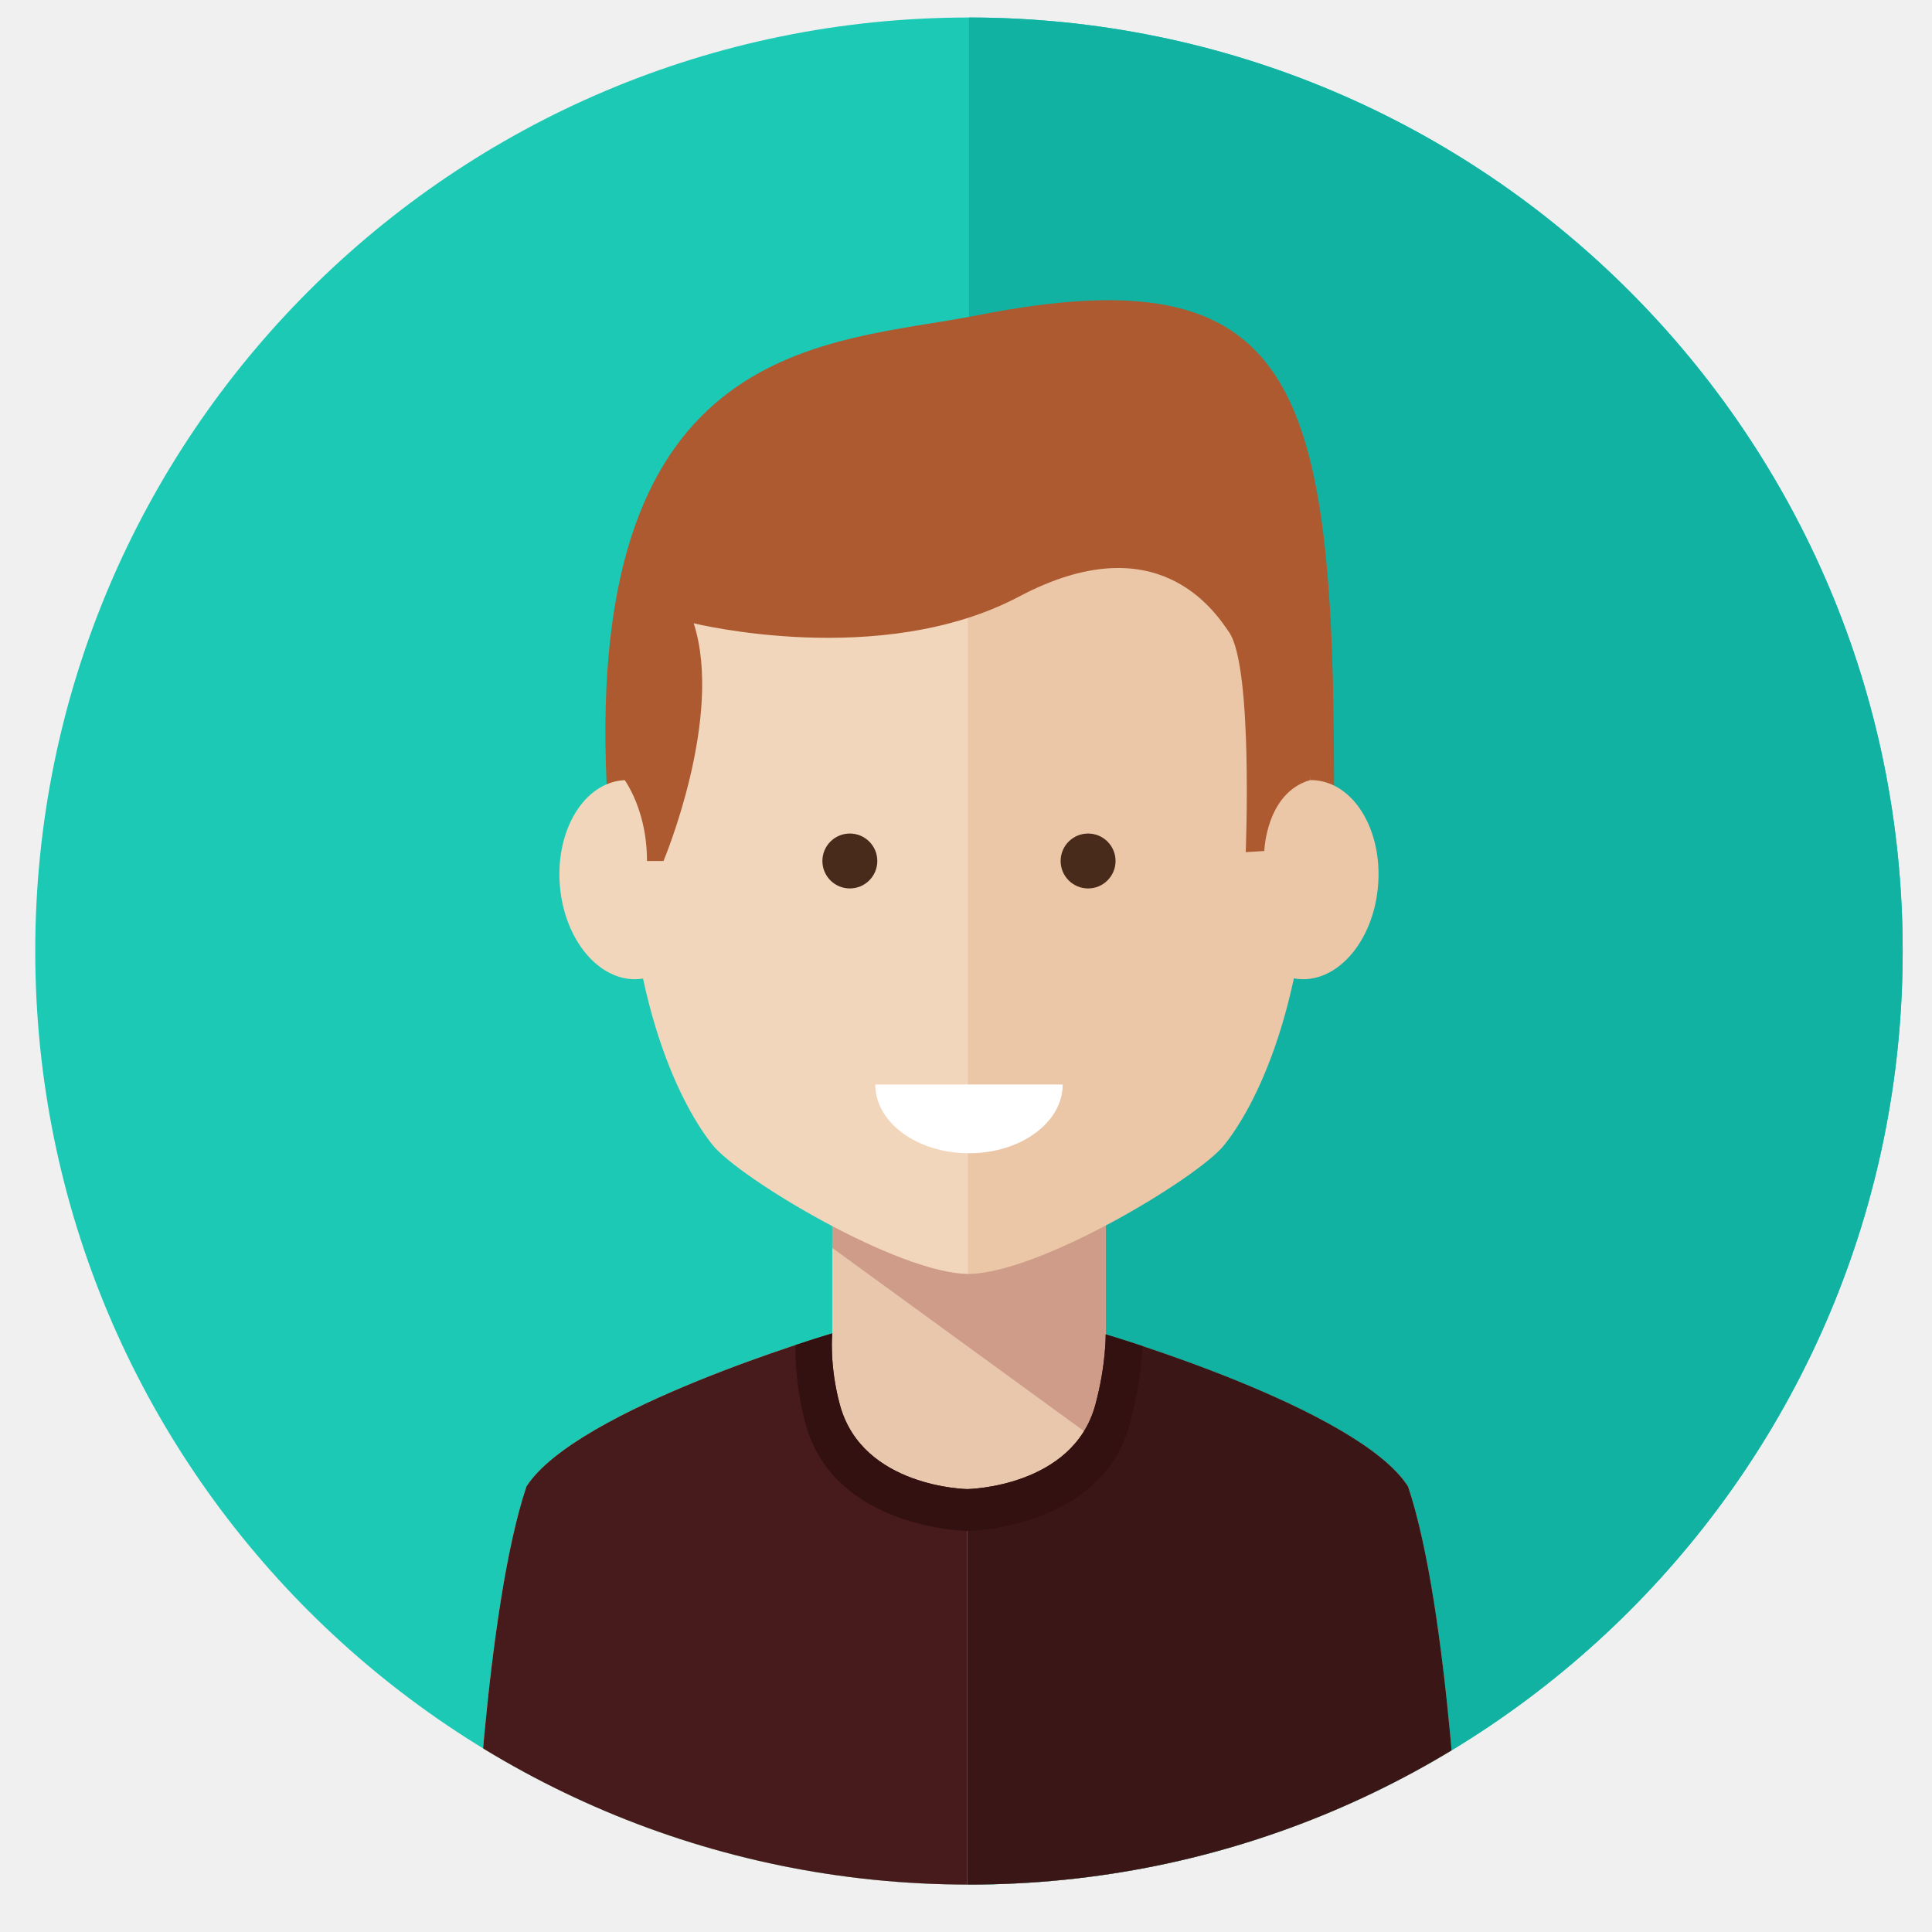
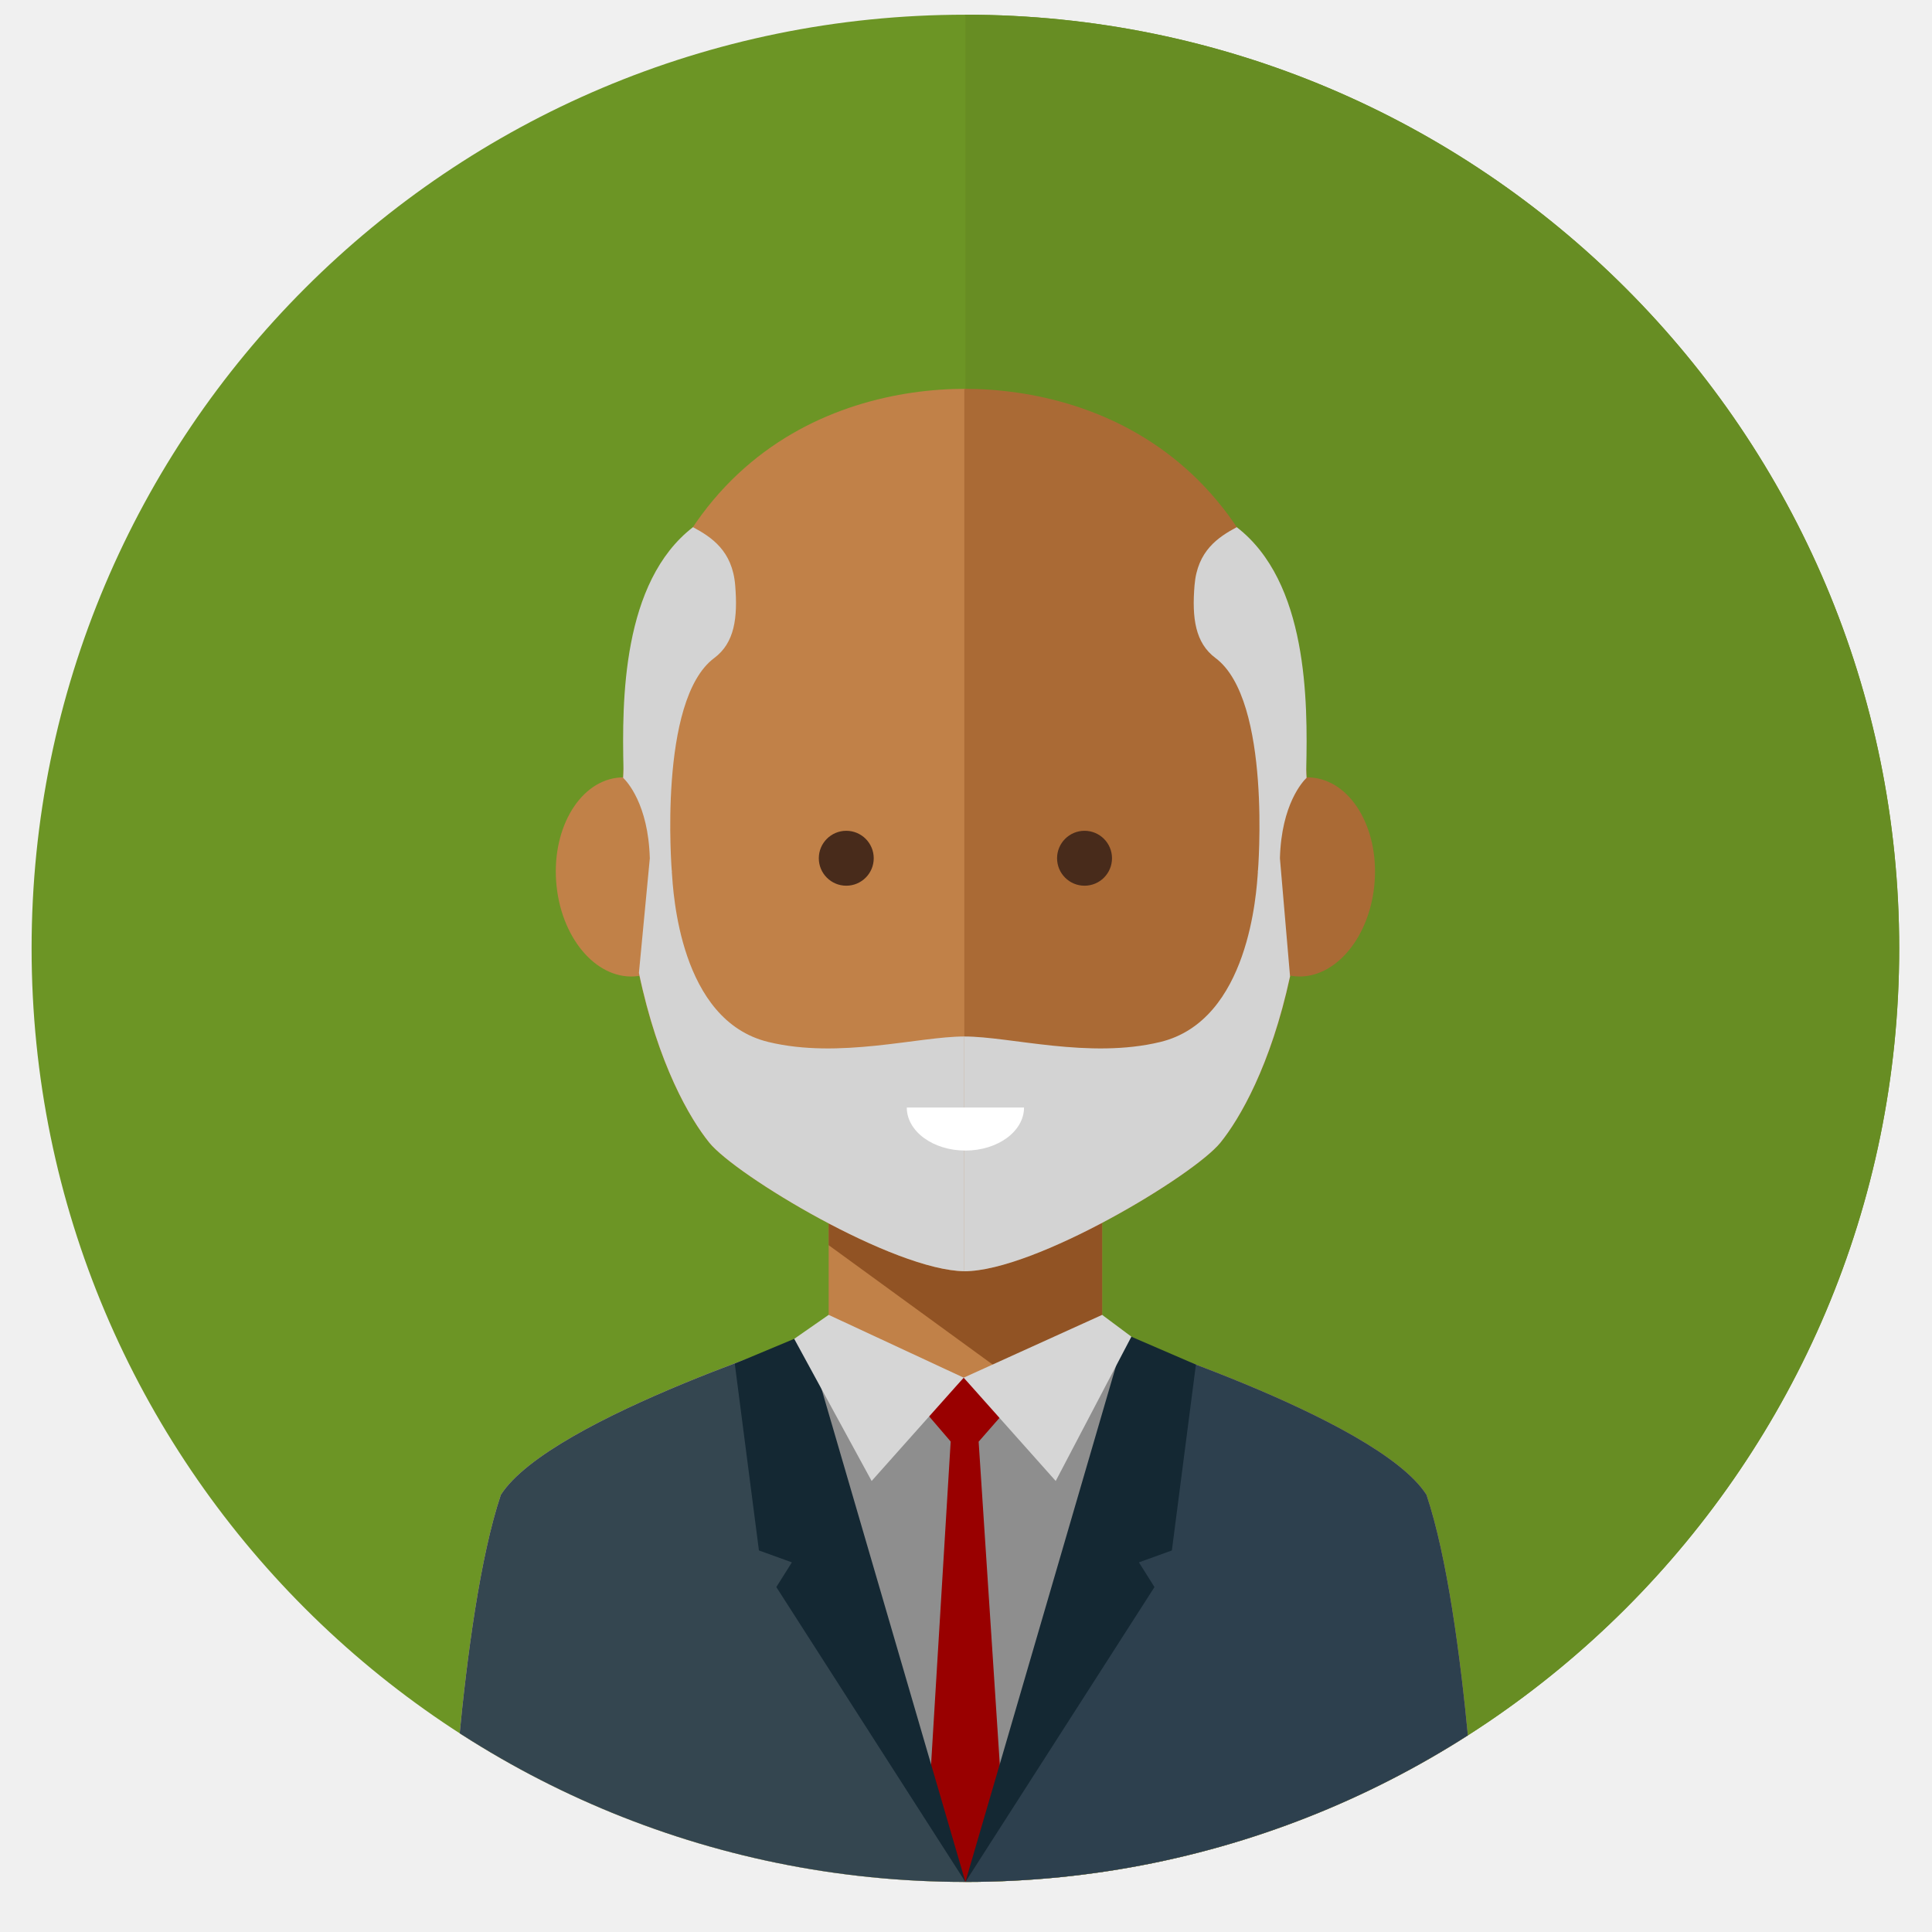
- <svg xmlns="http://www.w3.org/2000/svg" xmlns:xlink="http://www.w3.org/1999/xlink" width="255px" height="255px" viewBox="0 0 255 255" version="1.1">
+ <svg xmlns="http://www.w3.org/2000/svg" xmlns:xlink="http://www.w3.org/1999/xlink" width="256px" height="256px" viewBox="0 0 256 256" version="1.1">
  <defs>
-     <path id="path-1" d="M246.956,124.309 C246.956,56.26 191.782,1.094 123.717,1.094 C55.657,1.094 0.481,56.26 0.481,124.309 C0.481,192.36 55.657,247.525 123.717,247.525 C191.782,247.525 246.956,192.36 246.956,124.309" />
+     <path id="path-1" d="M247.753,123.775 C247.753,55.453 192.358,0.067 124.019,0.067 C55.685,0.067 0.288,55.453 0.288,123.775 C0.288,192.099 55.685,247.485 124.019,247.485 C192.358,247.485 247.753,192.099 247.753,123.775" />
  </defs>
  <g id="Smartphone" stroke="none" stroke-width="1" fill="none" fill-rule="evenodd">
-     <g id="avatars_profile" transform="translate(-621, 0)">
-       <g id="img_profile_avatar_03" transform="translate(624, 0.881356)">
-         <path d="M248.131,124.645 C248.131,56.595 192.955,1.43 124.892,1.43 C56.83,1.43 1.653,56.595 1.653,124.645 C1.653,192.695 56.83,247.859 124.892,247.859 C192.955,247.859 248.131,192.695 248.131,124.645" id="Fill-86" fill="#1BC9B4" />
-         <path d="M248.131,124.645 C248.131,56.595 192.955,1.43 124.892,1.43 L124.892,247.859 C192.955,247.859 248.131,192.695 248.131,124.645" id="Fill-87" fill="#12B2A3" />
-         <g id="Group-105" transform="translate(1.173066, 0.334523)">
+     <g id="avatars_profile" transform="translate(-3438, 0)">
+       <g id="img_profile_avatar_12" transform="translate(3441, 1.881356)">
+         <path d="M248.654,123.778 C248.654,55.454 193.257,0.067 124.921,0.067 C56.585,0.067 1.187,55.454 1.187,123.778 C1.187,192.101 56.585,247.485 124.921,247.485 C193.257,247.485 248.654,192.101 248.654,123.778" id="Fill-257" fill="#6C9525" />
+         <path d="M248.654,123.778 C248.654,55.454 193.257,0.067 124.921,0.067 L124.921,247.485 C193.257,247.485 248.654,192.101 248.654,123.778" id="Fill-258" fill="#678D23" />
+         <g id="Group-283" transform="translate(0.899843, 0)">
          <mask id="mask-2" fill="white">
            <use xlink:href="#path-1" />
          </mask>
-           <g id="Clip-89" />
-           <path d="M141.766,196.493 L123.491,247.744 L105.674,196.493 L105.674,156.926 L141.766,156.926 L141.766,196.493" id="Fill-88" fill="#E9C7AC" mask="url(#mask-2)" />
-           <path d="M141.766,189.761 L105.674,163.487 L105.674,156.926 L141.766,156.926 L141.766,189.761" id="Fill-90" fill="#CE9C88" mask="url(#mask-2)" />
-           <path d="M123.491,247.744 L123.491,198.459 C123.491,198.459 110.026,195.12 107.06,184.216 C105.633,178.976 105.674,174.772 105.674,174.772 C105.674,174.772 71.884,184.712 65.312,194.981 C59.844,211.259 58.343,247.744 58.343,247.744 L123.491,247.744" id="Fill-91" fill="#E9C7AC" mask="url(#mask-2)" />
-           <path d="M123.491,247.744 L123.491,198.459 C123.491,198.459 137.728,195.357 140.697,184.454 C142.122,179.214 141.309,174.772 141.309,174.772 C141.309,174.772 175.099,184.712 181.671,194.981 C187.14,211.259 188.64,247.744 188.64,247.744 L123.491,247.744" id="Fill-92" fill="#CE9C88" mask="url(#mask-2)" />
-           <path d="M123.491,247.744 L123.491,195.326 C123.491,195.326 109.652,195.12 106.686,184.216 C105.259,178.976 105.674,174.772 105.674,174.772 C105.674,174.772 71.884,184.712 65.312,194.981 C59.844,211.259 58.343,247.744 58.343,247.744 L123.491,247.744" id="Fill-93" fill="#471B1B" mask="url(#mask-2)" />
-           <path d="M123.491,247.744 L123.491,195.326 C123.491,195.326 137.426,195.12 140.395,184.216 C141.821,178.976 141.766,174.909 141.766,174.909 C141.766,174.909 175.099,184.712 181.671,194.981 C187.14,211.259 188.64,247.744 188.64,247.744 L123.491,247.744" id="Fill-94" fill="#3A1616" mask="url(#mask-2)" />
-           <path d="M100.814,176.313 C100.785,178.362 100.938,182.257 102.165,186.759 C105.93,200.595 123.491,200.855 123.491,200.855 C123.491,200.855 141.173,200.595 144.944,186.759 C146.165,182.264 146.527,178.456 146.634,176.454 C143.666,175.468 141.766,174.909 141.766,174.909 C141.766,174.909 141.821,178.976 140.395,184.216 C137.426,195.12 123.491,195.326 123.491,195.326 C123.491,195.326 109.652,195.12 106.686,184.216 C105.259,178.976 105.674,174.772 105.674,174.772 C105.674,174.772 103.777,175.332 100.814,176.313" id="Fill-95" fill="#331111" mask="url(#mask-2)" />
-           <path d="M171.906,102.482 C171.906,49.339 167.037,32.065 124.809,40.4 C105.327,44.245 73.157,43.057 75.896,102.303 C77.185,130.17 94.926,133.676 123.719,133.676 C152.514,133.676 171.906,130.378 171.906,102.482" id="Fill-96" fill="#AD5A31" mask="url(#mask-2)" />
-           <path d="M123.719,50.469 C106.196,50.469 78.484,60.121 78.484,105.345 C78.484,131.457 86.088,145.219 89.918,149.951 C93.444,154.305 114.427,166.929 123.719,166.929 L123.719,50.469" id="Fill-97" fill="#F1D6BB" mask="url(#mask-2)" />
-           <path d="M69.766,116.13 C68.993,108.903 72.548,102.492 77.702,101.805 C82.861,101.121 87.666,106.424 88.439,113.65 C89.213,120.872 85.656,127.285 80.502,127.971 C75.345,128.655 70.54,123.352 69.766,116.13" id="Fill-98" fill="#F1D6BB" mask="url(#mask-2)" />
-           <path d="M123.577,50.469 C141.1,50.469 168.812,60.121 168.812,105.345 C168.812,131.457 161.207,145.219 157.377,149.951 C153.855,154.305 132.869,166.929 123.577,166.929 L123.577,50.469" id="Fill-99" fill="#EBC7A7" mask="url(#mask-2)" />
-           <path d="M177.672,116.13 C178.446,108.903 174.89,102.492 169.737,101.805 C164.578,101.121 159.773,106.424 158.999,113.65 C158.226,120.872 161.781,127.285 166.937,127.971 C172.094,128.655 176.899,123.352 177.672,116.13" id="Fill-100" fill="#EBC7A7" mask="url(#mask-2)" />
-           <path d="M123.719,151 C130.551,151 136.088,146.939 136.088,141.924 L111.351,141.924 C111.351,146.939 116.887,151 123.719,151" id="Fill-101" fill="#FFFFFF" mask="url(#mask-2)" />
-           <path d="M143.066,112.424 C143.066,114.426 141.444,116.048 139.441,116.048 C137.439,116.048 135.817,114.426 135.817,112.424 C135.817,110.422 137.439,108.8 139.441,108.8 C141.444,108.8 143.066,110.422 143.066,112.424" id="Fill-102" fill="#482B1B" mask="url(#mask-2)" />
-           <path d="M111.621,112.424 C111.621,114.426 109.999,116.048 107.996,116.048 C105.994,116.048 104.372,114.426 104.372,112.424 C104.372,110.422 105.994,108.8 107.996,108.8 C109.999,108.8 111.621,110.422 111.621,112.424" id="Fill-103" fill="#482B1B" mask="url(#mask-2)" />
-           <path d="M81.22,112.424 L83.402,112.424 C83.402,112.424 91.379,93.47 87.39,81.049 C87.39,81.049 112.085,87.183 130.338,77.52 C148.59,67.86 156.196,79.508 158.062,82.246 C161.229,86.892 160.247,111.258 160.247,111.258 L162.701,111.104 C162.701,111.104 162.921,103.435 168.751,101.747 C168.751,101.747 175.101,45.316 123.577,45.316 C72.052,45.316 77.727,100.983 77.727,100.983 C77.727,100.983 81.22,105.002 81.22,112.424" id="Fill-104" fill="#AD5A31" mask="url(#mask-2)" />
+           <g id="Clip-260" />
+           <path d="M142.14,196.249 L123.792,247.705 L105.903,196.249 L105.903,156.523 L142.14,156.523 L142.14,196.249" id="Fill-259" fill="#C18148" mask="url(#mask-2)" />
+           <path d="M142.14,189.491 L105.903,163.112 L105.903,156.523 L142.14,156.523 L142.14,189.491" id="Fill-261" fill="#915324" mask="url(#mask-2)" />
+           <path d="M123.792,247.705 L123.792,198.222 C123.792,198.222 110.273,194.872 107.295,183.924 C105.862,178.663 105.903,174.441 105.903,174.441 C105.903,174.441 69.066,185.878 62.467,196.186 C56.978,212.529 55.471,249.161 55.471,249.161 L123.792,247.705" id="Fill-262" fill="#E9C7AC" mask="url(#mask-2)" />
+           <path d="M123.792,247.705 L123.792,198.222 C123.792,198.222 137.308,194.872 140.291,183.924 C141.722,178.663 141.681,174.441 141.681,174.441 C141.681,174.441 178.518,185.878 185.117,196.186 C190.608,212.529 192.114,249.161 192.114,249.161 L123.792,247.705" id="Fill-263" fill="#CE9C88" mask="url(#mask-2)" />
+           <path d="M123.792,247.705 L123.792,198.222 C123.792,198.222 110.273,194.872 107.295,183.924 C105.862,178.663 105.903,174.441 105.903,174.441 C105.903,174.441 69.066,185.878 62.467,196.186 C56.978,212.529 55.471,249.161 55.471,249.161 L123.792,247.705" id="Fill-264" fill="#344650" mask="url(#mask-2)" />
+           <path d="M123.792,247.705 L123.792,198.222 C123.792,198.222 137.308,194.872 140.291,183.924 C141.722,178.663 141.681,174.441 141.681,174.441 C141.681,174.441 178.518,185.878 185.117,196.186 C190.608,212.529 192.114,249.161 192.114,249.161 L123.792,247.705" id="Fill-265" fill="#2D404E" mask="url(#mask-2)" />
+           <path d="M146.488,175.963 L123.792,180.667 L101.096,175.963 L124.019,247.485 L146.488,175.963" id="Fill-266" fill="#8E8E8E" mask="url(#mask-2)" />
+           <path d="M128.937,185.534 L123.792,180.667 L118.988,185.534 L122.069,189.127 L119.049,238.917 L124.021,247.485 L129.057,239.22 L125.776,189.149 L128.937,185.534" id="Fill-267" fill="#990000" mask="url(#mask-2)" />
+           <path d="M145.206,174.895 L124.021,247.485 L149.074,208.413 L147.012,205.139 L151.379,203.561 L154.564,178.934 L145.206,174.895" id="Fill-268" fill="#142833" mask="url(#mask-2)" />
+           <path d="M102.837,174.895 L124.021,247.485 L98.968,208.413 L101.029,205.139 L96.662,203.561 L93.462,178.814 L102.837,174.895" id="Fill-269" fill="#142833" mask="url(#mask-2)" />
+           <path d="M111.596,194.357 L123.792,180.667 L105.903,172.345 L101.336,175.522 L111.596,194.357" id="Fill-270" fill="#D6D6D6" mask="url(#mask-2)" />
+           <path d="M135.988,194.357 L123.792,180.667 L142.14,172.345 L146.017,175.234 L135.988,194.357" id="Fill-271" fill="#D6D6D6" mask="url(#mask-2)" />
+           <path d="M124.021,49.64 C106.428,49.64 78.604,59.33 78.604,104.735 C78.604,130.953 86.239,144.769 90.084,149.521 C93.624,153.892 114.691,166.566 124.021,166.566 L124.021,49.64" id="Fill-272" fill="#C18148" mask="url(#mask-2)" />
+           <path d="M69.852,115.563 C69.075,108.308 72.644,101.871 77.819,101.182 C82.999,100.494 87.823,105.818 88.599,113.073 C89.376,120.325 85.805,126.763 80.63,127.451 C75.452,128.138 70.628,122.816 69.852,115.563" id="Fill-273" fill="#C18148" mask="url(#mask-2)" />
+           <path d="M123.878,49.64 C141.472,49.64 169.295,59.33 169.295,104.735 C169.295,130.953 161.66,144.769 157.814,149.521 C154.278,153.892 133.208,166.566 123.878,166.566 L123.878,49.64" id="Fill-274" fill="#AA6A35" mask="url(#mask-2)" />
+           <path d="M178.191,115.563 C178.968,108.308 175.397,101.871 170.224,101.182 C165.044,100.494 160.22,105.818 159.443,113.073 C158.667,120.325 162.236,126.763 167.413,127.451 C172.59,128.138 177.415,122.816 178.191,115.563" id="Fill-275" fill="#AA6A35" mask="url(#mask-2)" />
+           <path d="M157.814,149.521 C160.338,146.404 164.479,139.352 167.038,127.49 L165.696,111.842 C165.04,110.987 162.897,111.947 162.779,113.62 C162.593,116.295 161.622,133.335 149.844,136.187 C140.408,138.47 130.01,135.459 123.878,135.459 L123.878,166.566 C133.208,166.566 154.278,153.892 157.814,149.521" id="Fill-276" fill="#D3D3D3" mask="url(#mask-2)" />
+           <path d="M143.446,111.842 C143.446,113.852 141.817,115.48 139.806,115.48 C137.796,115.48 136.167,113.852 136.167,111.842 C136.167,109.833 137.796,108.203 139.806,108.203 C141.817,108.203 143.446,109.833 143.446,111.842" id="Fill-277" fill="#482B1B" mask="url(#mask-2)" />
+           <path d="M111.874,111.842 C111.874,113.852 110.245,115.48 108.235,115.48 C106.225,115.48 104.596,113.852 104.596,111.842 C104.596,109.833 106.225,108.203 108.235,108.203 C110.245,108.203 111.874,109.833 111.874,111.842" id="Fill-278" fill="#482B1B" mask="url(#mask-2)" />
+           <path d="M165.696,111.842 C165.896,104.643 168.765,101.628 169.226,101.187 C169.226,101.179 169.226,101.172 169.225,101.165 C169.212,100.783 169.174,100.415 169.183,100.04 C169.391,91.006 169.391,75.241 159.975,67.972 C157.504,69.298 154.762,71.106 154.384,75.651 C154.02,80.018 154.476,83.314 157.16,85.311 C164.655,90.888 162.779,113.62 162.779,113.62 L165.696,111.842" id="Fill-279" fill="#D3D3D3" mask="url(#mask-2)" />
+           <path d="M82.203,111.842 C82.003,104.643 79.134,101.628 78.672,101.187 C78.672,101.179 78.672,101.172 78.674,101.165 C78.687,100.783 78.725,100.415 78.716,100.04 C78.508,91.006 78.508,75.241 87.925,67.972 C90.395,69.298 93.138,71.106 93.515,75.651 C93.879,80.018 93.423,83.314 90.739,85.311 C83.245,90.888 85.12,113.62 85.12,113.62 L82.203,111.842" id="Fill-280" fill="#D3D3D3" mask="url(#mask-2)" />
+           <path d="M97.913,136.187 C86.134,133.335 85.308,116.316 85.12,113.641 C85.002,111.968 82.859,111.009 82.203,111.864 L80.761,127.028 C83.31,139.172 87.529,146.363 90.084,149.521 C93.607,153.87 114.48,166.436 123.878,166.56 L123.878,135.459 C117.747,135.459 107.347,138.47 97.913,136.187" id="Fill-281" fill="#D3D3D3" mask="url(#mask-2)" />
+           <path d="M124.021,150.575 C128.312,150.575 131.788,148.024 131.788,144.874 L116.255,144.874 C116.255,148.024 119.731,150.575 124.021,150.575" id="Fill-282" fill="#FFFFFF" mask="url(#mask-2)" />
        </g>
      </g>
    </g>
  </g>
</svg>
